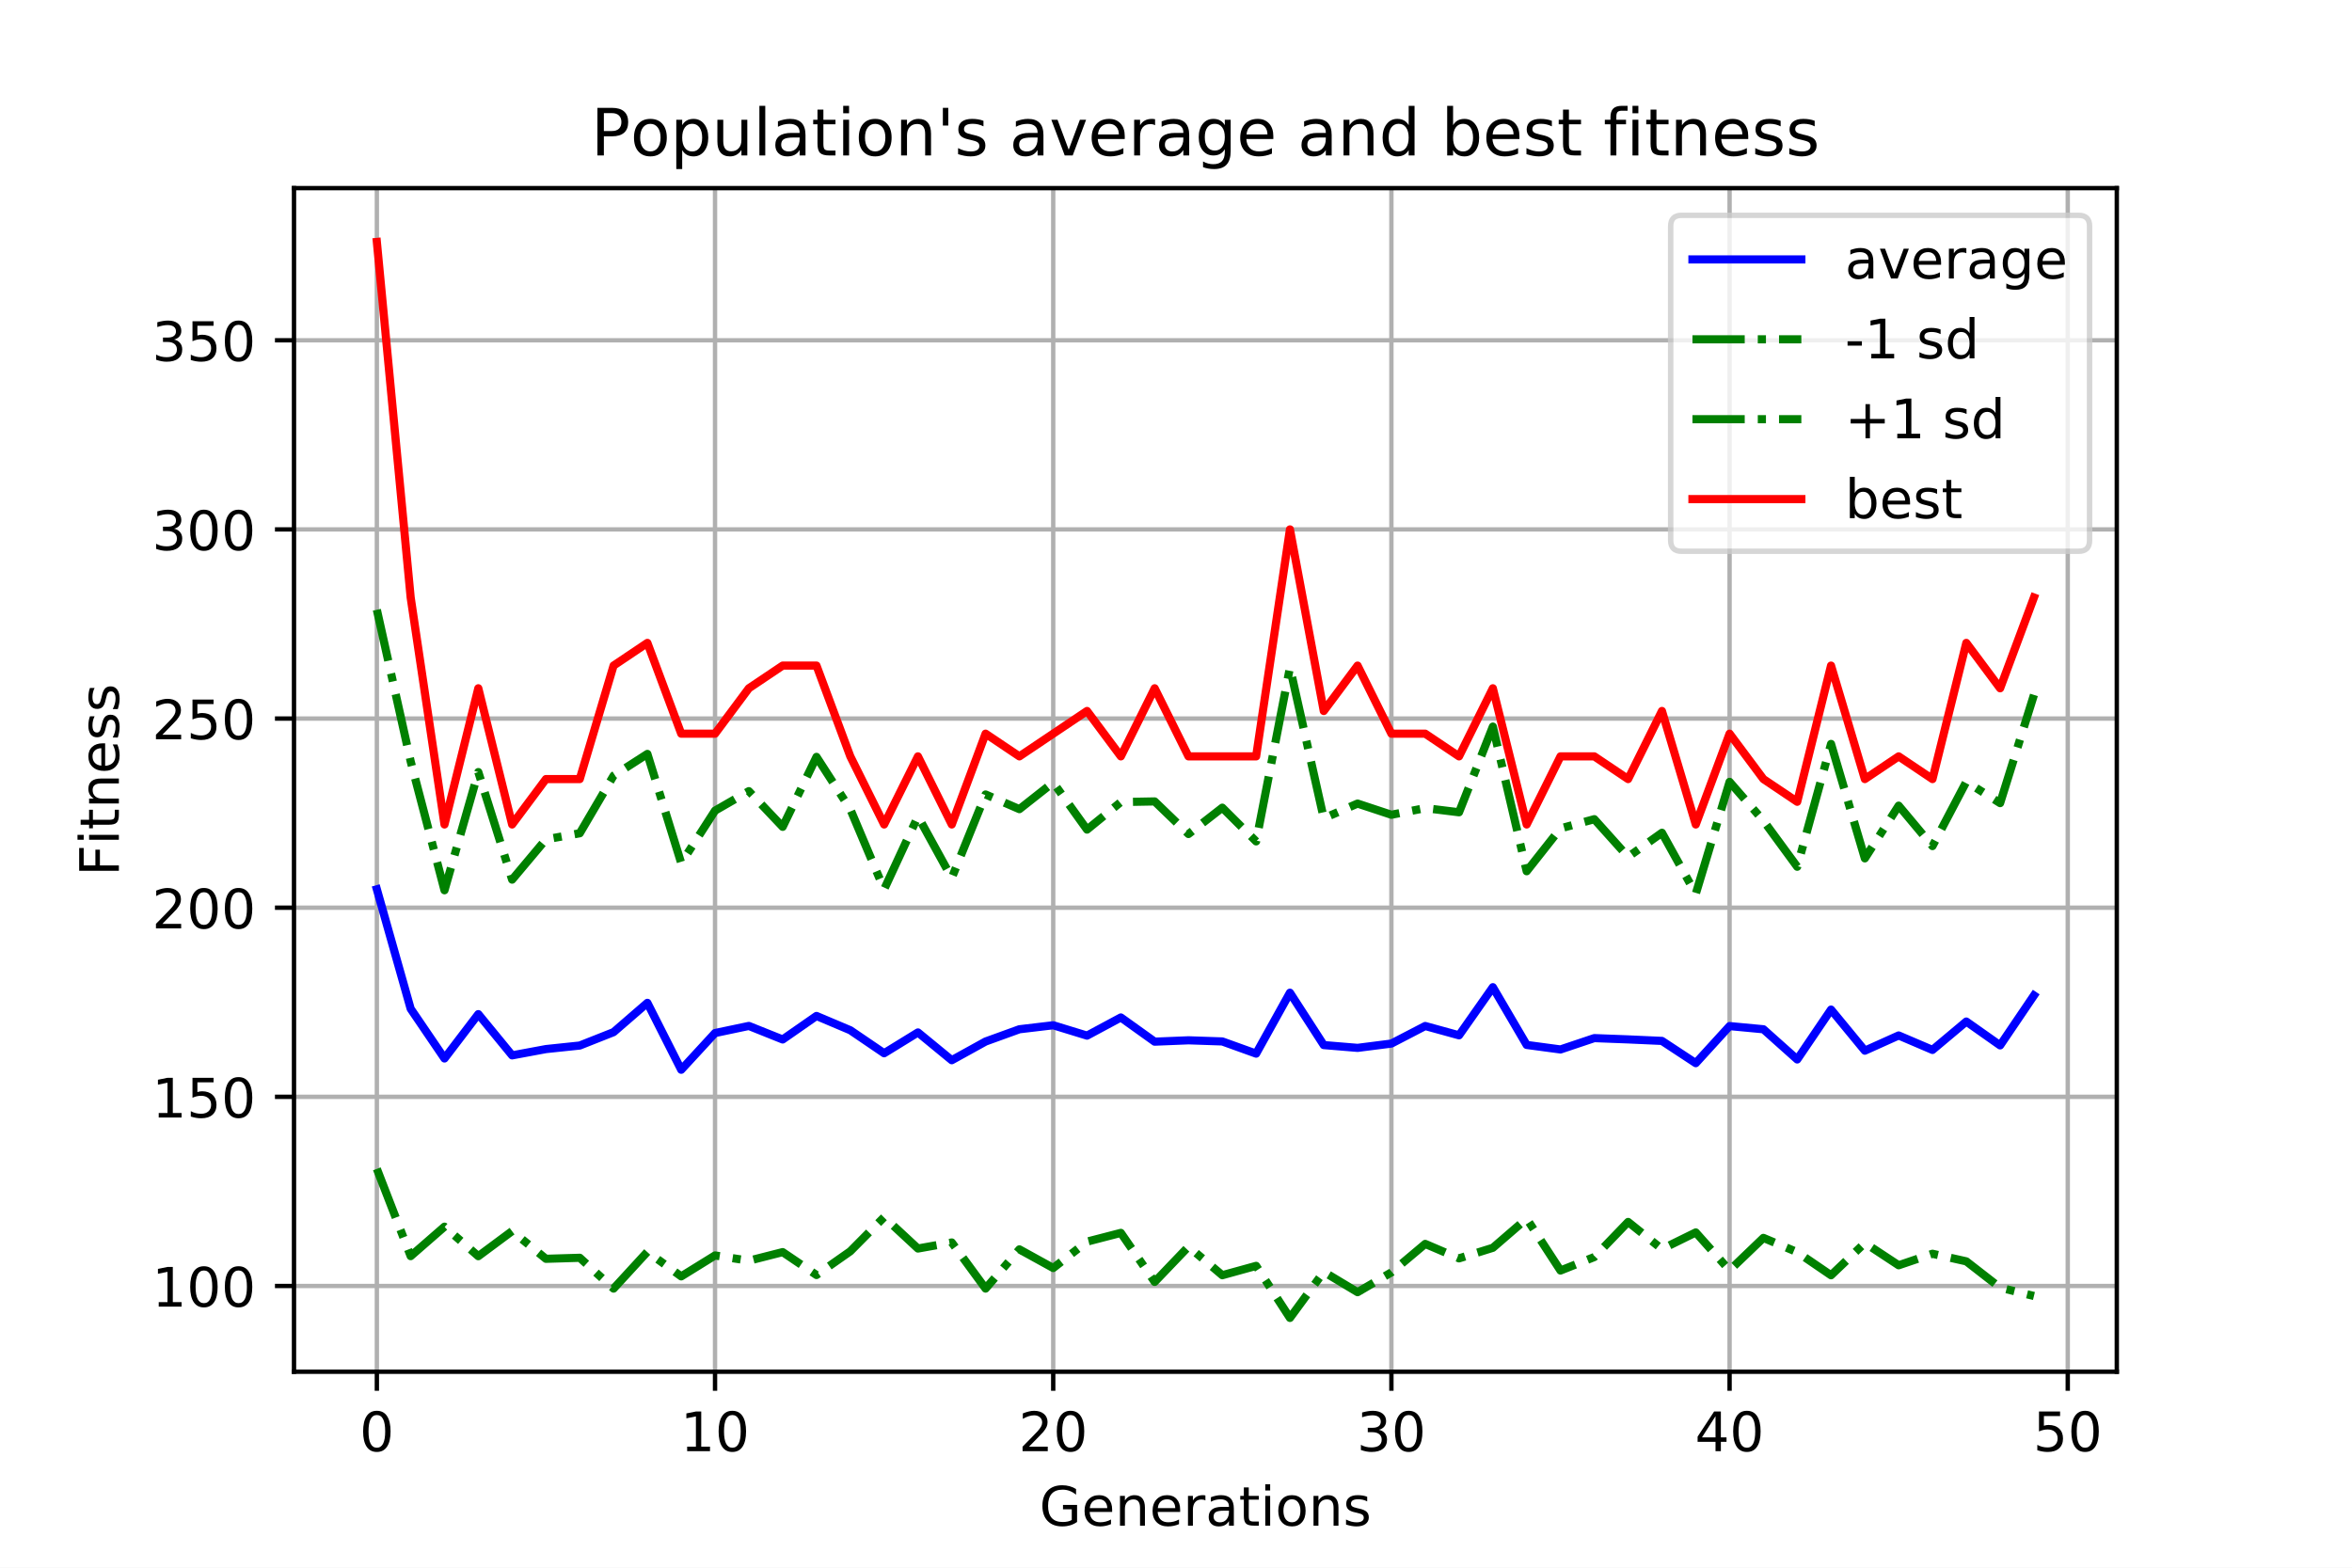
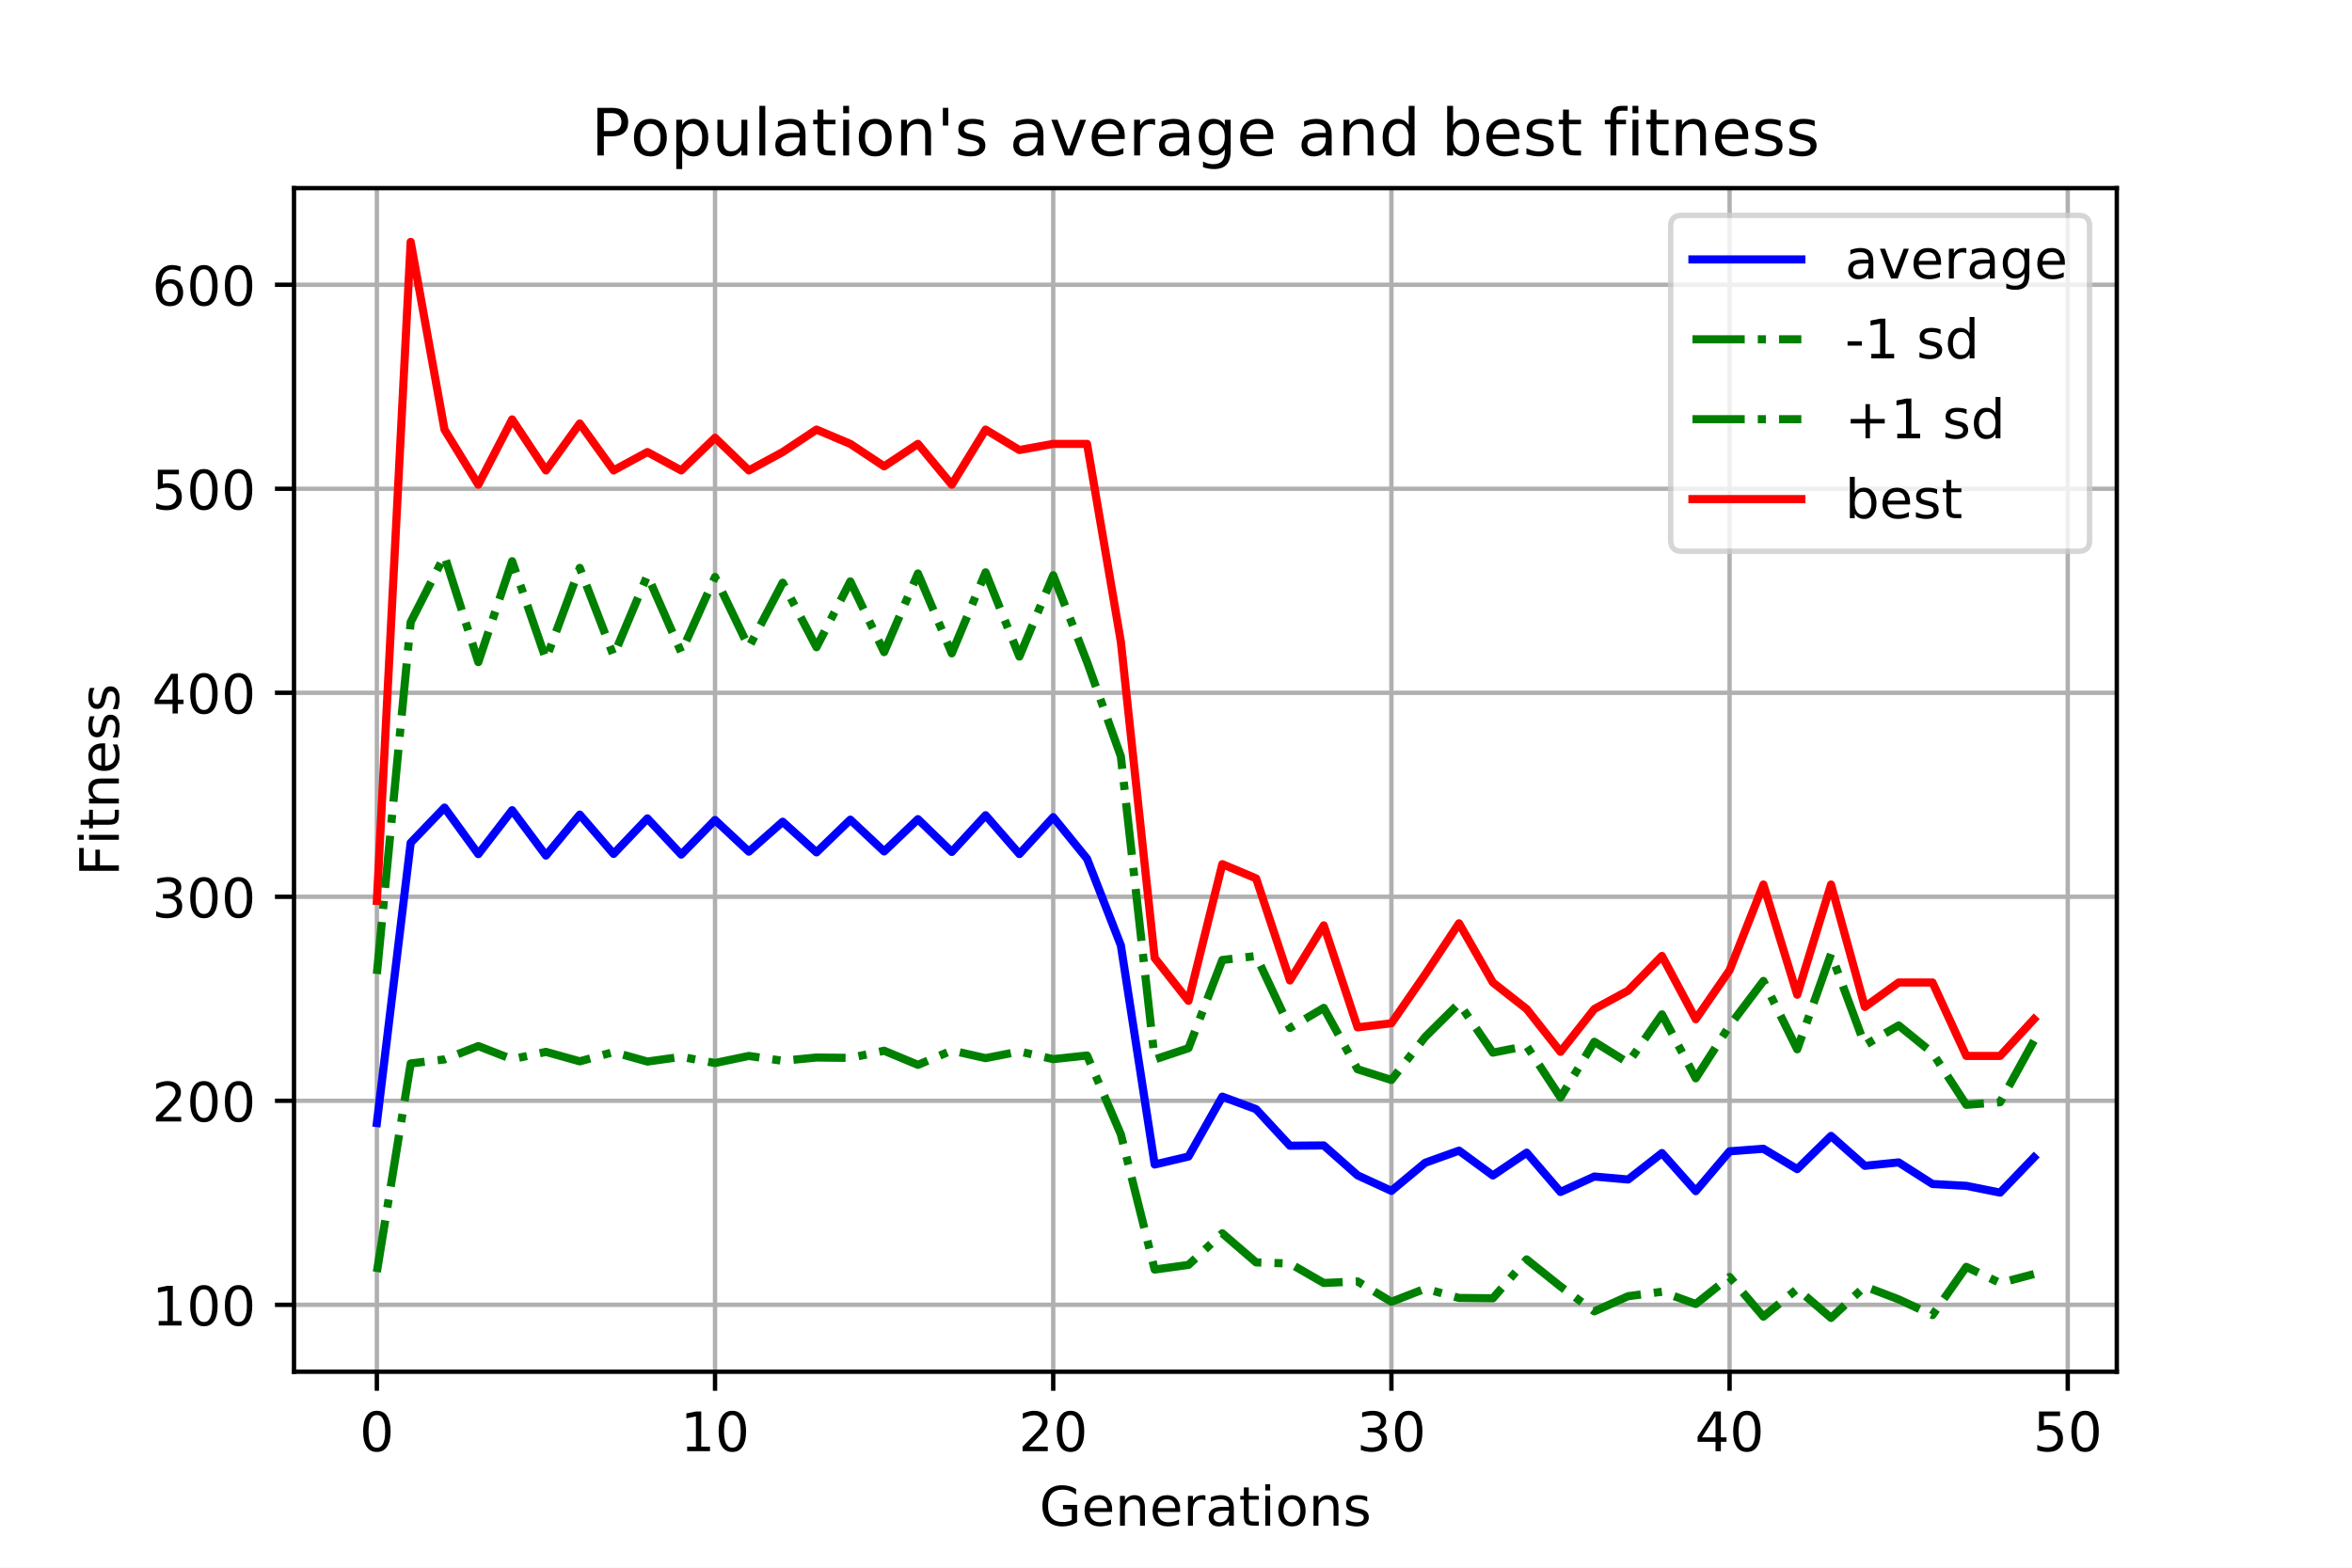
<svg xmlns="http://www.w3.org/2000/svg" xmlns:xlink="http://www.w3.org/1999/xlink" height="288pt" version="1.1" viewBox="0 0 432 288" width="432pt">
  <defs>
    <style type="text/css">
*{stroke-linecap:butt;stroke-linejoin:round;}
  </style>
  </defs>
  <g id="figure_1">
    <g id="patch_1">
      <path d="M 0 288  L 432 288  L 432 0  L 0 0  z " style="fill:#ffffff;" />
    </g>
    <g id="axes_1">
      <g id="patch_2">
        <path d="M 54 252  L 388.8 252  L 388.8 34.56  L 54 34.56  z " style="fill:#ffffff;" />
      </g>
      <g id="matplotlib.axis_1">
        <g id="xtick_1">
          <g id="line2d_1">
-             <path clip-path="url(#pf2fd498bac)" d="M 69.218 252  L 69.218 34.56  " style="fill:none;stroke:#b0b0b0;stroke-linecap:square;stroke-width:0.8;" />
+             <path clip-path="url(#p45f24e5a06)" d="M 69.218 252  L 69.218 34.56  " style="fill:none;stroke:#b0b0b0;stroke-linecap:square;stroke-width:0.8;" />
          </g>
          <g id="line2d_2">
            <defs>
-               <path d="M 0 0  L 0 3.5  " id="m523c7f7717" style="stroke:#000000;stroke-width:0.8;" />
-             </defs>
-             <g>
-               <use style="stroke:#000000;stroke-width:0.8;" x="69.218" xlink:href="#m523c7f7717" y="252" />
+               <path d="M 0 0  L 0 3.5  " id="m445f98a5f8" style="stroke:#000000;stroke-width:0.8;" />
+             </defs>
+             <g>
+               <use style="stroke:#000000;stroke-width:0.8;" x="69.218" xlink:href="#m445f98a5f8" y="252" />
            </g>
          </g>
          <g id="text_1">
            <defs>
              <path d="M 31.781 66.406  Q 24.172 66.406 20.328 58.906  Q 16.5 51.422 16.5 36.375  Q 16.5 21.391 20.328 13.891  Q 24.172 6.391 31.781 6.391  Q 39.453 6.391 43.281 13.891  Q 47.125 21.391 47.125 36.375  Q 47.125 51.422 43.281 58.906  Q 39.453 66.406 31.781 66.406  z M 31.781 74.219  Q 44.047 74.219 50.516 64.516  Q 56.984 54.828 56.984 36.375  Q 56.984 17.969 50.516 8.266  Q 44.047 -1.422 31.781 -1.422  Q 19.531 -1.422 13.062 8.266  Q 6.594 17.969 6.594 36.375  Q 6.594 54.828 13.062 64.516  Q 19.531 74.219 31.781 74.219  z " id="DejaVuSans-30" />
            </defs>
            <g transform="translate(66.03693 266.5984)scale(0.1 -0.1)">
              <use xlink:href="#DejaVuSans-30" />
            </g>
          </g>
        </g>
        <g id="xtick_2">
          <g id="line2d_3">
-             <path clip-path="url(#pf2fd498bac)" d="M 131.333 252  L 131.333 34.56  " style="fill:none;stroke:#b0b0b0;stroke-linecap:square;stroke-width:0.8;" />
+             <path clip-path="url(#p45f24e5a06)" d="M 131.333 252  L 131.333 34.56  " style="fill:none;stroke:#b0b0b0;stroke-linecap:square;stroke-width:0.8;" />
          </g>
          <g id="line2d_4">
            <g>
-               <use style="stroke:#000000;stroke-width:0.8;" x="131.333" xlink:href="#m523c7f7717" y="252" />
+               <use style="stroke:#000000;stroke-width:0.8;" x="131.333" xlink:href="#m445f98a5f8" y="252" />
            </g>
          </g>
          <g id="text_2">
            <defs>
              <path d="M 12.406 8.297  L 28.516 8.297  L 28.516 63.922  L 10.984 60.406  L 10.984 69.391  L 28.422 72.906  L 38.281 72.906  L 38.281 8.297  L 54.391 8.297  L 54.391 0  L 12.406 0  z " id="DejaVuSans-31" />
            </defs>
            <g transform="translate(124.9707 266.5984)scale(0.1 -0.1)">
              <use xlink:href="#DejaVuSans-31" />
              <use x="63.623" xlink:href="#DejaVuSans-30" />
            </g>
          </g>
        </g>
        <g id="xtick_3">
          <g id="line2d_5">
-             <path clip-path="url(#pf2fd498bac)" d="M 193.448 252  L 193.448 34.56  " style="fill:none;stroke:#b0b0b0;stroke-linecap:square;stroke-width:0.8;" />
+             <path clip-path="url(#p45f24e5a06)" d="M 193.448 252  L 193.448 34.56  " style="fill:none;stroke:#b0b0b0;stroke-linecap:square;stroke-width:0.8;" />
          </g>
          <g id="line2d_6">
            <g>
-               <use style="stroke:#000000;stroke-width:0.8;" x="193.448" xlink:href="#m523c7f7717" y="252" />
+               <use style="stroke:#000000;stroke-width:0.8;" x="193.448" xlink:href="#m445f98a5f8" y="252" />
            </g>
          </g>
          <g id="text_3">
            <defs>
              <path d="M 19.188 8.297  L 53.609 8.297  L 53.609 0  L 7.328 0  L 7.328 8.297  Q 12.938 14.109 22.625 23.891  Q 32.328 33.688 34.812 36.531  Q 39.547 41.844 41.422 45.531  Q 43.312 49.219 43.312 52.781  Q 43.312 58.594 39.234 62.25  Q 35.156 65.922 28.609 65.922  Q 23.969 65.922 18.812 64.312  Q 13.672 62.703 7.812 59.422  L 7.812 69.391  Q 13.766 71.781 18.938 73  Q 24.125 74.219 28.422 74.219  Q 39.75 74.219 46.484 68.547  Q 53.219 62.891 53.219 53.422  Q 53.219 48.922 51.531 44.891  Q 49.859 40.875 45.406 35.406  Q 44.188 33.984 37.641 27.219  Q 31.109 20.453 19.188 8.297  z " id="DejaVuSans-32" />
            </defs>
            <g transform="translate(187.0857 266.5984)scale(0.1 -0.1)">
              <use xlink:href="#DejaVuSans-32" />
              <use x="63.623" xlink:href="#DejaVuSans-30" />
            </g>
          </g>
        </g>
        <g id="xtick_4">
          <g id="line2d_7">
-             <path clip-path="url(#pf2fd498bac)" d="M 255.563 252  L 255.563 34.56  " style="fill:none;stroke:#b0b0b0;stroke-linecap:square;stroke-width:0.8;" />
+             <path clip-path="url(#p45f24e5a06)" d="M 255.563 252  L 255.563 34.56  " style="fill:none;stroke:#b0b0b0;stroke-linecap:square;stroke-width:0.8;" />
          </g>
          <g id="line2d_8">
            <g>
-               <use style="stroke:#000000;stroke-width:0.8;" x="255.563" xlink:href="#m523c7f7717" y="252" />
+               <use style="stroke:#000000;stroke-width:0.8;" x="255.563" xlink:href="#m445f98a5f8" y="252" />
            </g>
          </g>
          <g id="text_4">
            <defs>
              <path d="M 40.578 39.312  Q 47.656 37.797 51.625 33  Q 55.609 28.219 55.609 21.188  Q 55.609 10.406 48.188 4.484  Q 40.766 -1.422 27.094 -1.422  Q 22.516 -1.422 17.656 -0.516  Q 12.797 0.391 7.625 2.203  L 7.625 11.719  Q 11.719 9.328 16.594 8.109  Q 21.484 6.891 26.812 6.891  Q 36.078 6.891 40.938 10.547  Q 45.797 14.203 45.797 21.188  Q 45.797 27.641 41.281 31.266  Q 36.766 34.906 28.719 34.906  L 20.219 34.906  L 20.219 43.016  L 29.109 43.016  Q 36.375 43.016 40.234 45.922  Q 44.094 48.828 44.094 54.297  Q 44.094 59.906 40.109 62.906  Q 36.141 65.922 28.719 65.922  Q 24.656 65.922 20.016 65.031  Q 15.375 64.156 9.812 62.312  L 9.812 71.094  Q 15.438 72.656 20.344 73.438  Q 25.25 74.219 29.594 74.219  Q 40.828 74.219 47.359 69.109  Q 53.906 64.016 53.906 55.328  Q 53.906 49.266 50.438 45.094  Q 46.969 40.922 40.578 39.312  z " id="DejaVuSans-33" />
            </defs>
            <g transform="translate(249.2008 266.5984)scale(0.1 -0.1)">
              <use xlink:href="#DejaVuSans-33" />
              <use x="63.623" xlink:href="#DejaVuSans-30" />
            </g>
          </g>
        </g>
        <g id="xtick_5">
          <g id="line2d_9">
-             <path clip-path="url(#pf2fd498bac)" d="M 317.678 252  L 317.678 34.56  " style="fill:none;stroke:#b0b0b0;stroke-linecap:square;stroke-width:0.8;" />
+             <path clip-path="url(#p45f24e5a06)" d="M 317.678 252  L 317.678 34.56  " style="fill:none;stroke:#b0b0b0;stroke-linecap:square;stroke-width:0.8;" />
          </g>
          <g id="line2d_10">
            <g>
-               <use style="stroke:#000000;stroke-width:0.8;" x="317.678" xlink:href="#m523c7f7717" y="252" />
+               <use style="stroke:#000000;stroke-width:0.8;" x="317.678" xlink:href="#m445f98a5f8" y="252" />
            </g>
          </g>
          <g id="text_5">
            <defs>
              <path d="M 37.797 64.312  L 12.891 25.391  L 37.797 25.391  z M 35.203 72.906  L 47.609 72.906  L 47.609 25.391  L 58.016 25.391  L 58.016 17.188  L 47.609 17.188  L 47.609 0  L 37.797 0  L 37.797 17.188  L 4.891 17.188  L 4.891 26.703  z " id="DejaVuSans-34" />
            </defs>
            <g transform="translate(311.3158 266.5984)scale(0.1 -0.1)">
              <use xlink:href="#DejaVuSans-34" />
              <use x="63.623" xlink:href="#DejaVuSans-30" />
            </g>
          </g>
        </g>
        <g id="xtick_6">
          <g id="line2d_11">
-             <path clip-path="url(#pf2fd498bac)" d="M 379.793 252  L 379.793 34.56  " style="fill:none;stroke:#b0b0b0;stroke-linecap:square;stroke-width:0.8;" />
+             <path clip-path="url(#p45f24e5a06)" d="M 379.793 252  L 379.793 34.56  " style="fill:none;stroke:#b0b0b0;stroke-linecap:square;stroke-width:0.8;" />
          </g>
          <g id="line2d_12">
            <g>
-               <use style="stroke:#000000;stroke-width:0.8;" x="379.793" xlink:href="#m523c7f7717" y="252" />
+               <use style="stroke:#000000;stroke-width:0.8;" x="379.793" xlink:href="#m445f98a5f8" y="252" />
            </g>
          </g>
          <g id="text_6">
            <defs>
              <path d="M 10.797 72.906  L 49.516 72.906  L 49.516 64.594  L 19.828 64.594  L 19.828 46.734  Q 21.969 47.469 24.109 47.828  Q 26.266 48.188 28.422 48.188  Q 40.625 48.188 47.75 41.5  Q 54.891 34.812 54.891 23.391  Q 54.891 11.625 47.562 5.094  Q 40.234 -1.422 26.906 -1.422  Q 22.312 -1.422 17.547 -0.641  Q 12.797 0.141 7.719 1.703  L 7.719 11.625  Q 12.109 9.234 16.797 8.062  Q 21.484 6.891 26.703 6.891  Q 35.156 6.891 40.078 11.328  Q 45.016 15.766 45.016 23.391  Q 45.016 31 40.078 35.438  Q 35.156 39.891 26.703 39.891  Q 22.75 39.891 18.812 39.016  Q 14.891 38.141 10.797 36.281  z " id="DejaVuSans-35" />
            </defs>
            <g transform="translate(373.4308 266.5984)scale(0.1 -0.1)">
              <use xlink:href="#DejaVuSans-35" />
              <use x="63.623" xlink:href="#DejaVuSans-30" />
            </g>
          </g>
        </g>
        <g id="text_7">
          <defs>
            <path d="M 59.516 10.406  L 59.516 29.984  L 43.406 29.984  L 43.406 38.094  L 69.281 38.094  L 69.281 6.781  Q 63.578 2.734 56.688 0.656  Q 49.812 -1.422 42 -1.422  Q 24.906 -1.422 15.25 8.562  Q 5.609 18.562 5.609 36.375  Q 5.609 54.25 15.25 64.234  Q 24.906 74.219 42 74.219  Q 49.125 74.219 55.547 72.453  Q 61.969 70.703 67.391 67.281  L 67.391 56.781  Q 61.922 61.422 55.766 63.766  Q 49.609 66.109 42.828 66.109  Q 29.438 66.109 22.719 58.641  Q 16.016 51.172 16.016 36.375  Q 16.016 21.625 22.719 14.156  Q 29.438 6.688 42.828 6.688  Q 48.047 6.688 52.141 7.594  Q 56.25 8.5 59.516 10.406  z " id="DejaVuSans-47" />
            <path d="M 56.203 29.594  L 56.203 25.203  L 14.891 25.203  Q 15.484 15.922 20.484 11.062  Q 25.484 6.203 34.422 6.203  Q 39.594 6.203 44.453 7.469  Q 49.312 8.734 54.109 11.281  L 54.109 2.781  Q 49.266 0.734 44.188 -0.344  Q 39.109 -1.422 33.891 -1.422  Q 20.797 -1.422 13.156 6.188  Q 5.516 13.812 5.516 26.812  Q 5.516 40.234 12.766 48.109  Q 20.016 56 32.328 56  Q 43.359 56 49.781 48.891  Q 56.203 41.797 56.203 29.594  z M 47.219 32.234  Q 47.125 39.594 43.094 43.984  Q 39.062 48.391 32.422 48.391  Q 24.906 48.391 20.391 44.141  Q 15.875 39.891 15.188 32.172  z " id="DejaVuSans-65" />
            <path d="M 54.891 33.016  L 54.891 0  L 45.906 0  L 45.906 32.719  Q 45.906 40.484 42.875 44.328  Q 39.844 48.188 33.797 48.188  Q 26.516 48.188 22.312 43.547  Q 18.109 38.922 18.109 30.906  L 18.109 0  L 9.078 0  L 9.078 54.688  L 18.109 54.688  L 18.109 46.188  Q 21.344 51.125 25.703 53.562  Q 30.078 56 35.797 56  Q 45.219 56 50.047 50.172  Q 54.891 44.344 54.891 33.016  z " id="DejaVuSans-6e" />
            <path d="M 41.109 46.297  Q 39.594 47.172 37.812 47.578  Q 36.031 48 33.891 48  Q 26.266 48 22.188 43.047  Q 18.109 38.094 18.109 28.812  L 18.109 0  L 9.078 0  L 9.078 54.688  L 18.109 54.688  L 18.109 46.188  Q 20.953 51.172 25.484 53.578  Q 30.031 56 36.531 56  Q 37.453 56 38.578 55.875  Q 39.703 55.766 41.062 55.516  z " id="DejaVuSans-72" />
            <path d="M 34.281 27.484  Q 23.391 27.484 19.188 25  Q 14.984 22.516 14.984 16.5  Q 14.984 11.719 18.141 8.906  Q 21.297 6.109 26.703 6.109  Q 34.188 6.109 38.703 11.406  Q 43.219 16.703 43.219 25.484  L 43.219 27.484  z M 52.203 31.203  L 52.203 0  L 43.219 0  L 43.219 8.297  Q 40.141 3.328 35.547 0.953  Q 30.953 -1.422 24.312 -1.422  Q 15.922 -1.422 10.953 3.297  Q 6 8.016 6 15.922  Q 6 25.141 12.172 29.828  Q 18.359 34.516 30.609 34.516  L 43.219 34.516  L 43.219 35.406  Q 43.219 41.609 39.141 45  Q 35.062 48.391 27.688 48.391  Q 23 48.391 18.547 47.266  Q 14.109 46.141 10.016 43.891  L 10.016 52.203  Q 14.938 54.109 19.578 55.047  Q 24.219 56 28.609 56  Q 40.484 56 46.344 49.844  Q 52.203 43.703 52.203 31.203  z " id="DejaVuSans-61" />
            <path d="M 18.312 70.219  L 18.312 54.688  L 36.812 54.688  L 36.812 47.703  L 18.312 47.703  L 18.312 18.016  Q 18.312 11.328 20.141 9.422  Q 21.969 7.516 27.594 7.516  L 36.812 7.516  L 36.812 0  L 27.594 0  Q 17.188 0 13.234 3.875  Q 9.281 7.766 9.281 18.016  L 9.281 47.703  L 2.688 47.703  L 2.688 54.688  L 9.281 54.688  L 9.281 70.219  z " id="DejaVuSans-74" />
            <path d="M 9.422 54.688  L 18.406 54.688  L 18.406 0  L 9.422 0  z M 9.422 75.984  L 18.406 75.984  L 18.406 64.594  L 9.422 64.594  z " id="DejaVuSans-69" />
            <path d="M 30.609 48.391  Q 23.391 48.391 19.188 42.75  Q 14.984 37.109 14.984 27.297  Q 14.984 17.484 19.156 11.844  Q 23.344 6.203 30.609 6.203  Q 37.797 6.203 41.984 11.859  Q 46.188 17.531 46.188 27.297  Q 46.188 37.016 41.984 42.703  Q 37.797 48.391 30.609 48.391  z M 30.609 56  Q 42.328 56 49.016 48.375  Q 55.719 40.766 55.719 27.297  Q 55.719 13.875 49.016 6.219  Q 42.328 -1.422 30.609 -1.422  Q 18.844 -1.422 12.172 6.219  Q 5.516 13.875 5.516 27.297  Q 5.516 40.766 12.172 48.375  Q 18.844 56 30.609 56  z " id="DejaVuSans-6f" />
            <path d="M 44.281 53.078  L 44.281 44.578  Q 40.484 46.531 36.375 47.5  Q 32.281 48.484 27.875 48.484  Q 21.188 48.484 17.844 46.438  Q 14.5 44.391 14.5 40.281  Q 14.5 37.156 16.891 35.375  Q 19.281 33.594 26.516 31.984  L 29.594 31.297  Q 39.156 29.25 43.188 25.516  Q 47.219 21.781 47.219 15.094  Q 47.219 7.469 41.188 3.016  Q 35.156 -1.422 24.609 -1.422  Q 20.219 -1.422 15.453 -0.562  Q 10.688 0.297 5.422 2  L 5.422 11.281  Q 10.406 8.688 15.234 7.391  Q 20.062 6.109 24.812 6.109  Q 31.156 6.109 34.562 8.281  Q 37.984 10.453 37.984 14.406  Q 37.984 18.062 35.516 20.016  Q 33.062 21.969 24.703 23.781  L 21.578 24.516  Q 13.234 26.266 9.516 29.906  Q 5.812 33.547 5.812 39.891  Q 5.812 47.609 11.281 51.797  Q 16.75 56 26.812 56  Q 31.781 56 36.172 55.266  Q 40.578 54.547 44.281 53.078  z " id="DejaVuSans-73" />
          </defs>
          <g transform="translate(190.9023 280.2766)scale(0.1 -0.1)">
            <use xlink:href="#DejaVuSans-47" />
            <use x="77.49" xlink:href="#DejaVuSans-65" />
            <use x="139.014" xlink:href="#DejaVuSans-6e" />
            <use x="202.393" xlink:href="#DejaVuSans-65" />
            <use x="263.916" xlink:href="#DejaVuSans-72" />
            <use x="305.029" xlink:href="#DejaVuSans-61" />
            <use x="366.309" xlink:href="#DejaVuSans-74" />
            <use x="405.518" xlink:href="#DejaVuSans-69" />
            <use x="433.301" xlink:href="#DejaVuSans-6f" />
            <use x="494.482" xlink:href="#DejaVuSans-6e" />
            <use x="557.861" xlink:href="#DejaVuSans-73" />
          </g>
        </g>
      </g>
      <g id="matplotlib.axis_2">
        <g id="ytick_1">
          <g id="line2d_13">
-             <path clip-path="url(#pf2fd498bac)" d="M 54 236.244  L 388.8 236.244  " style="fill:none;stroke:#b0b0b0;stroke-linecap:square;stroke-width:0.8;" />
+             <path clip-path="url(#p45f24e5a06)" d="M 54 239.707  L 388.8 239.707  " style="fill:none;stroke:#b0b0b0;stroke-linecap:square;stroke-width:0.8;" />
          </g>
          <g id="line2d_14">
            <defs>
-               <path d="M 0 0  L -3.5 0  " id="m1abe7a9a0f" style="stroke:#000000;stroke-width:0.8;" />
-             </defs>
-             <g>
-               <use style="stroke:#000000;stroke-width:0.8;" x="54" xlink:href="#m1abe7a9a0f" y="236.244" />
+               <path d="M 0 0  L -3.5 0  " id="m829303fdaa" style="stroke:#000000;stroke-width:0.8;" />
+             </defs>
+             <g>
+               <use style="stroke:#000000;stroke-width:0.8;" x="54" xlink:href="#m829303fdaa" y="239.707" />
            </g>
          </g>
          <g id="text_8">
-             <g transform="translate(27.9125 240.0431)scale(0.1 -0.1)">
+             <g transform="translate(27.9125 243.5061)scale(0.1 -0.1)">
              <use xlink:href="#DejaVuSans-31" />
              <use x="63.623" xlink:href="#DejaVuSans-30" />
              <use x="127.246" xlink:href="#DejaVuSans-30" />
            </g>
          </g>
        </g>
        <g id="ytick_2">
          <g id="line2d_15">
-             <path clip-path="url(#pf2fd498bac)" d="M 54 201.497  L 388.8 201.497  " style="fill:none;stroke:#b0b0b0;stroke-linecap:square;stroke-width:0.8;" />
+             <path clip-path="url(#p45f24e5a06)" d="M 54 202.228  L 388.8 202.228  " style="fill:none;stroke:#b0b0b0;stroke-linecap:square;stroke-width:0.8;" />
          </g>
          <g id="line2d_16">
            <g>
-               <use style="stroke:#000000;stroke-width:0.8;" x="54" xlink:href="#m1abe7a9a0f" y="201.497" />
+               <use style="stroke:#000000;stroke-width:0.8;" x="54" xlink:href="#m829303fdaa" y="202.228" />
            </g>
          </g>
          <g id="text_9">
-             <g transform="translate(27.9125 205.2967)scale(0.1 -0.1)">
-               <use xlink:href="#DejaVuSans-31" />
-               <use x="63.623" xlink:href="#DejaVuSans-35" />
+             <g transform="translate(27.9125 206.0275)scale(0.1 -0.1)">
+               <use xlink:href="#DejaVuSans-32" />
+               <use x="63.623" xlink:href="#DejaVuSans-30" />
              <use x="127.246" xlink:href="#DejaVuSans-30" />
            </g>
          </g>
        </g>
        <g id="ytick_3">
          <g id="line2d_17">
-             <path clip-path="url(#pf2fd498bac)" d="M 54 166.751  L 388.8 166.751  " style="fill:none;stroke:#b0b0b0;stroke-linecap:square;stroke-width:0.8;" />
+             <path clip-path="url(#p45f24e5a06)" d="M 54 164.75  L 388.8 164.75  " style="fill:none;stroke:#b0b0b0;stroke-linecap:square;stroke-width:0.8;" />
          </g>
          <g id="line2d_18">
            <g>
-               <use style="stroke:#000000;stroke-width:0.8;" x="54" xlink:href="#m1abe7a9a0f" y="166.751" />
+               <use style="stroke:#000000;stroke-width:0.8;" x="54" xlink:href="#m829303fdaa" y="164.75" />
            </g>
          </g>
          <g id="text_10">
-             <g transform="translate(27.9125 170.5502)scale(0.1 -0.1)">
-               <use xlink:href="#DejaVuSans-32" />
+             <g transform="translate(27.9125 168.549)scale(0.1 -0.1)">
+               <use xlink:href="#DejaVuSans-33" />
              <use x="63.623" xlink:href="#DejaVuSans-30" />
              <use x="127.246" xlink:href="#DejaVuSans-30" />
            </g>
          </g>
        </g>
        <g id="ytick_4">
          <g id="line2d_19">
-             <path clip-path="url(#pf2fd498bac)" d="M 54 132.005  L 388.8 132.005  " style="fill:none;stroke:#b0b0b0;stroke-linecap:square;stroke-width:0.8;" />
+             <path clip-path="url(#p45f24e5a06)" d="M 54 127.271  L 388.8 127.271  " style="fill:none;stroke:#b0b0b0;stroke-linecap:square;stroke-width:0.8;" />
          </g>
          <g id="line2d_20">
            <g>
-               <use style="stroke:#000000;stroke-width:0.8;" x="54" xlink:href="#m1abe7a9a0f" y="132.005" />
+               <use style="stroke:#000000;stroke-width:0.8;" x="54" xlink:href="#m829303fdaa" y="127.271" />
            </g>
          </g>
          <g id="text_11">
-             <g transform="translate(27.9125 135.8038)scale(0.1 -0.1)">
-               <use xlink:href="#DejaVuSans-32" />
-               <use x="63.623" xlink:href="#DejaVuSans-35" />
+             <g transform="translate(27.9125 131.0704)scale(0.1 -0.1)">
+               <use xlink:href="#DejaVuSans-34" />
+               <use x="63.623" xlink:href="#DejaVuSans-30" />
              <use x="127.246" xlink:href="#DejaVuSans-30" />
            </g>
          </g>
        </g>
        <g id="ytick_5">
          <g id="line2d_21">
-             <path clip-path="url(#pf2fd498bac)" d="M 54 97.258  L 388.8 97.258  " style="fill:none;stroke:#b0b0b0;stroke-linecap:square;stroke-width:0.8;" />
+             <path clip-path="url(#p45f24e5a06)" d="M 54 89.793  L 388.8 89.793  " style="fill:none;stroke:#b0b0b0;stroke-linecap:square;stroke-width:0.8;" />
          </g>
          <g id="line2d_22">
            <g>
-               <use style="stroke:#000000;stroke-width:0.8;" x="54" xlink:href="#m1abe7a9a0f" y="97.258" />
+               <use style="stroke:#000000;stroke-width:0.8;" x="54" xlink:href="#m829303fdaa" y="89.793" />
            </g>
          </g>
          <g id="text_12">
-             <g transform="translate(27.9125 101.0574)scale(0.1 -0.1)">
-               <use xlink:href="#DejaVuSans-33" />
+             <g transform="translate(27.9125 93.59189)scale(0.1 -0.1)">
+               <use xlink:href="#DejaVuSans-35" />
              <use x="63.623" xlink:href="#DejaVuSans-30" />
              <use x="127.246" xlink:href="#DejaVuSans-30" />
            </g>
          </g>
        </g>
        <g id="ytick_6">
          <g id="line2d_23">
-             <path clip-path="url(#pf2fd498bac)" d="M 54 62.512  L 388.8 62.512  " style="fill:none;stroke:#b0b0b0;stroke-linecap:square;stroke-width:0.8;" />
+             <path clip-path="url(#p45f24e5a06)" d="M 54 52.314  L 388.8 52.314  " style="fill:none;stroke:#b0b0b0;stroke-linecap:square;stroke-width:0.8;" />
          </g>
          <g id="line2d_24">
            <g>
-               <use style="stroke:#000000;stroke-width:0.8;" x="54" xlink:href="#m1abe7a9a0f" y="62.512" />
+               <use style="stroke:#000000;stroke-width:0.8;" x="54" xlink:href="#m829303fdaa" y="52.314" />
            </g>
          </g>
          <g id="text_13">
-             <g transform="translate(27.9125 66.31099)scale(0.1 -0.1)">
-               <use xlink:href="#DejaVuSans-33" />
-               <use x="63.623" xlink:href="#DejaVuSans-35" />
+             <defs>
+               <path d="M 33.016 40.375  Q 26.375 40.375 22.484 35.828  Q 18.609 31.297 18.609 23.391  Q 18.609 15.531 22.484 10.953  Q 26.375 6.391 33.016 6.391  Q 39.656 6.391 43.531 10.953  Q 47.406 15.531 47.406 23.391  Q 47.406 31.297 43.531 35.828  Q 39.656 40.375 33.016 40.375  z M 52.594 71.297  L 52.594 62.312  Q 48.875 64.062 45.094 64.984  Q 41.312 65.922 37.594 65.922  Q 27.828 65.922 22.672 59.328  Q 17.531 52.734 16.797 39.406  Q 19.672 43.656 24.016 45.922  Q 28.375 48.188 33.594 48.188  Q 44.578 48.188 50.953 41.516  Q 57.328 34.859 57.328 23.391  Q 57.328 12.156 50.688 5.359  Q 44.047 -1.422 33.016 -1.422  Q 20.359 -1.422 13.672 8.266  Q 6.984 17.969 6.984 36.375  Q 6.984 53.656 15.188 63.938  Q 23.391 74.219 37.203 74.219  Q 40.922 74.219 44.703 73.484  Q 48.484 72.75 52.594 71.297  z " id="DejaVuSans-36" />
+             </defs>
+             <g transform="translate(27.9125 56.11335)scale(0.1 -0.1)">
+               <use xlink:href="#DejaVuSans-36" />
+               <use x="63.623" xlink:href="#DejaVuSans-30" />
              <use x="127.246" xlink:href="#DejaVuSans-30" />
            </g>
          </g>
        </g>
        <g id="text_14">
          <defs>
            <path d="M 9.812 72.906  L 51.703 72.906  L 51.703 64.594  L 19.672 64.594  L 19.672 43.109  L 48.578 43.109  L 48.578 34.812  L 19.672 34.812  L 19.672 0  L 9.812 0  z " id="DejaVuSans-46" />
          </defs>
          <g transform="translate(21.83281 160.9542)rotate(-90)scale(0.1 -0.1)">
            <use xlink:href="#DejaVuSans-46" />
            <use x="57.41" xlink:href="#DejaVuSans-69" />
            <use x="85.193" xlink:href="#DejaVuSans-74" />
            <use x="124.402" xlink:href="#DejaVuSans-6e" />
            <use x="187.781" xlink:href="#DejaVuSans-65" />
            <use x="249.305" xlink:href="#DejaVuSans-73" />
            <use x="301.404" xlink:href="#DejaVuSans-73" />
          </g>
        </g>
      </g>
      <g id="line2d_25">
-         <path clip-path="url(#pf2fd498bac)" d="M 69.218 163.374  L 75.43 185.32  L 81.641 194.451  L 87.853 186.306  L 94.064 193.881  L 100.276 192.727  L 106.487 192.074  L 112.699 189.614  L 118.91 184.235  L 125.122 196.522  L 131.333 189.781  L 137.545 188.474  L 143.756 190.962  L 149.968 186.64  L 156.179 189.267  L 162.391 193.492  L 168.602 189.67  L 174.814 194.771  L 181.025 191.338  L 187.237 189.086  L 193.448 188.349  L 199.66 190.254  L 205.871 186.918  L 212.083 191.365  L 218.294 191.115  L 224.506 191.324  L 230.717 193.561  L 236.929 182.373  L 243.14 191.991  L 249.352 192.505  L 255.563 191.713  L 261.775 188.488  L 267.986 190.198  L 274.198 181.358  L 280.409 191.963  L 286.621 192.797  L 292.832 190.712  L 299.044 190.948  L 305.255 191.226  L 311.467 195.313  L 317.678 188.502  L 323.89 189.086  L 330.101 194.632  L 336.313 185.472  L 342.524 193.019  L 348.736 190.226  L 354.947 192.88  L 361.159 187.668  L 367.37 192.046  L 373.582 182.873  " style="fill:none;stroke:#0000ff;stroke-linecap:square;stroke-width:1.5;" />
+         <path clip-path="url(#p45f24e5a06)" d="M 69.218 206.306  L 75.43 154.829  L 81.641 148.364  L 87.853 156.906  L 94.064 148.844  L 100.276 157.175  L 106.487 149.653  L 112.699 156.872  L 118.91 150.354  L 125.122 156.995  L 131.333 150.643  L 137.545 156.452  L 143.756 150.965  L 149.968 156.587  L 156.179 150.583  L 162.391 156.415  L 168.602 150.489  L 174.814 156.508  L 181.025 149.77  L 187.237 156.894  L 193.448 150.126  L 199.66 157.753  L 205.871 173.673  L 212.083 213.93  L 218.294 212.467  L 224.506 201.466  L 230.717 203.774  L 236.929 210.481  L 243.14 210.43  L 249.352 215.924  L 255.563 218.776  L 261.775 213.612  L 267.986 211.385  L 274.198 215.945  L 280.409 211.76  L 286.621 218.979  L 292.832 216.142  L 299.044 216.688  L 305.255 211.83  L 311.467 218.824  L 317.678 211.508  L 323.89 211.043  L 330.101 214.776  L 336.313 208.682  L 342.524 214.169  L 348.736 213.547  L 354.947 217.512  L 361.159 217.849  L 367.37 219.094  L 373.582 212.632  " style="fill:none;stroke:#0000ff;stroke-linecap:square;stroke-width:1.5;" />
      </g>
      <g id="line2d_26">
-         <path clip-path="url(#pf2fd498bac)" d="M 69.218 214.729  L 75.43 230.764  L 81.641 225.353  L 87.853 230.775  L 94.064 226.165  L 100.276 231.256  L 106.487 231.068  L 112.699 236.729  L 118.91 229.966  L 125.122 234.483  L 131.333 230.638  L 137.545 231.605  L 143.756 230.026  L 149.968 234.232  L 156.179 229.871  L 162.391 223.6  L 168.602 229.368  L 174.814 228.256  L 181.025 236.723  L 187.237 229.523  L 193.448 232.948  L 199.66 228.101  L 205.871 226.493  L 212.083 235.5  L 218.294 229.013  L 224.506 234.268  L 230.717 232.553  L 236.929 242.116  L 243.14 233.652  L 249.352 237.386  L 255.563 233.746  L 261.775 228.518  L 267.986 231.173  L 274.198 229.234  L 280.409 223.871  L 286.621 233.408  L 292.832 230.933  L 299.044 224.484  L 305.255 229.467  L 311.467 226.41  L 317.678 233.37  L 323.89 227.412  L 330.101 230.034  L 336.313 234.278  L 342.524 228.347  L 348.736 232.444  L 354.947 230.328  L 361.159 231.723  L 367.37 236.552  L 373.582 238.085  " style="fill:none;stroke:#008000;stroke-dasharray:9.6,2.4,1.5,2.4;stroke-dashoffset:0;stroke-width:1.5;" />
+         <path clip-path="url(#p45f24e5a06)" d="M 69.218 233.681  L 75.43 195.369  L 81.641 194.625  L 87.853 192.177  L 94.064 194.591  L 100.276 193.241  L 106.487 194.977  L 112.699 193.272  L 118.91 195.018  L 125.122 194.151  L 131.333 195.285  L 137.545 193.987  L 143.756 194.88  L 149.968 194.275  L 156.179 194.35  L 162.391 193.032  L 168.602 195.624  L 174.814 192.989  L 181.025 194.39  L 187.237 193.171  L 193.448 194.572  L 199.66 193.908  L 205.871 208.397  L 212.083 233.231  L 218.294 232.375  L 224.506 226.572  L 230.717 231.917  L 236.929 232.118  L 243.14 235.7  L 249.352 235.415  L 255.563 239.154  L 261.775 236.74  L 267.986 238.448  L 274.198 238.512  L 280.409 231.367  L 286.621 236.34  L 292.832 240.903  L 299.044 238.126  L 305.255 237.309  L 311.467 239.552  L 317.678 234.594  L 323.89 241.877  L 330.101 236.789  L 336.313 242.116  L 342.524 236.334  L 348.736 238.708  L 354.947 241.596  L 361.159 232.735  L 367.37 235.703  L 373.582 234.063  " style="fill:none;stroke:#008000;stroke-dasharray:9.6,2.4,1.5,2.4;stroke-dashoffset:0;stroke-width:1.5;" />
      </g>
      <g id="line2d_27">
-         <path clip-path="url(#pf2fd498bac)" d="M 69.218 112.018  L 75.43 139.875  L 81.641 163.549  L 87.853 141.837  L 94.064 161.597  L 100.276 154.199  L 106.487 153.08  L 112.699 142.5  L 118.91 138.505  L 125.122 158.56  L 131.333 148.924  L 137.545 145.344  L 143.756 151.899  L 149.968 139.048  L 156.179 148.663  L 162.391 163.384  L 168.602 149.972  L 174.814 161.285  L 181.025 145.952  L 187.237 148.649  L 193.448 143.751  L 199.66 152.406  L 205.871 147.343  L 212.083 147.231  L 218.294 153.217  L 224.506 148.379  L 230.717 154.57  L 236.929 122.63  L 243.14 150.33  L 249.352 147.624  L 255.563 149.679  L 261.775 148.459  L 267.986 149.223  L 274.198 133.483  L 280.409 160.055  L 286.621 152.186  L 292.832 150.491  L 299.044 157.413  L 305.255 152.986  L 311.467 164.215  L 317.678 143.635  L 323.89 150.76  L 330.101 159.229  L 336.313 136.666  L 342.524 157.691  L 348.736 148.007  L 354.947 155.433  L 361.159 143.614  L 367.37 147.541  L 373.582 127.662  " style="fill:none;stroke:#008000;stroke-dasharray:9.6,2.4,1.5,2.4;stroke-dashoffset:0;stroke-width:1.5;" />
+         <path clip-path="url(#p45f24e5a06)" d="M 69.218 178.931  L 75.43 114.289  L 81.641 102.104  L 87.853 121.634  L 94.064 103.096  L 100.276 121.109  L 106.487 104.33  L 112.699 120.472  L 118.91 105.69  L 125.122 119.84  L 131.333 106.001  L 137.545 118.917  L 143.756 107.05  L 149.968 118.899  L 156.179 106.816  L 162.391 119.797  L 168.602 105.354  L 174.814 120.027  L 181.025 105.149  L 187.237 120.618  L 193.448 105.679  L 199.66 121.597  L 205.871 138.95  L 212.083 194.629  L 218.294 192.56  L 224.506 176.36  L 230.717 175.631  L 236.929 188.844  L 243.14 185.161  L 249.352 196.432  L 255.563 198.398  L 261.775 190.483  L 267.986 184.321  L 274.198 193.379  L 280.409 192.153  L 286.621 201.618  L 292.832 191.382  L 299.044 195.249  L 305.255 186.351  L 311.467 198.095  L 317.678 188.422  L 323.89 180.21  L 330.101 192.763  L 336.313 175.248  L 342.524 192.004  L 348.736 188.385  L 354.947 193.428  L 361.159 202.964  L 367.37 202.484  L 373.582 191.202  " style="fill:none;stroke:#008000;stroke-dasharray:9.6,2.4,1.5,2.4;stroke-dashoffset:0;stroke-width:1.5;" />
      </g>
      <g id="line2d_28">
-         <path clip-path="url(#pf2fd498bac)" d="M 69.218 44.444  L 75.43 109.767  L 81.641 151.463  L 87.853 126.445  L 94.064 151.463  L 100.276 143.123  L 106.487 143.123  L 112.699 122.276  L 118.91 118.106  L 125.122 134.784  L 131.333 134.784  L 137.545 126.445  L 143.756 122.276  L 149.968 122.276  L 156.179 138.954  L 162.391 151.463  L 168.602 138.954  L 174.814 151.463  L 181.025 134.784  L 187.237 138.954  L 193.448 134.784  L 199.66 130.615  L 205.871 138.954  L 212.083 126.445  L 218.294 138.954  L 224.506 138.954  L 230.717 138.954  L 236.929 97.258  L 243.14 130.615  L 249.352 122.276  L 255.563 134.784  L 261.775 134.784  L 267.986 138.954  L 274.198 126.445  L 280.409 151.463  L 286.621 138.954  L 292.832 138.954  L 299.044 143.123  L 305.255 130.615  L 311.467 151.463  L 317.678 134.784  L 323.89 143.123  L 330.101 147.293  L 336.313 122.276  L 342.524 143.123  L 348.736 138.954  L 354.947 143.123  L 361.159 118.106  L 367.37 126.445  L 373.582 109.767  " style="fill:none;stroke:#ff0000;stroke-linecap:square;stroke-width:1.5;" />
+         <path clip-path="url(#p45f24e5a06)" d="M 69.218 165.499  L 75.43 44.444  L 81.641 78.924  L 87.853 89.043  L 94.064 77.05  L 100.276 86.42  L 106.487 77.8  L 112.699 86.42  L 118.91 83.047  L 125.122 86.42  L 131.333 80.423  L 137.545 86.42  L 143.756 83.047  L 149.968 78.924  L 156.179 81.547  L 162.391 85.67  L 168.602 81.547  L 174.814 89.043  L 181.025 78.924  L 187.237 82.672  L 193.448 81.547  L 199.66 81.547  L 205.871 117.902  L 212.083 175.993  L 218.294 183.864  L 224.506 158.753  L 230.717 161.377  L 236.929 180.116  L 243.14 169.997  L 249.352 188.736  L 255.563 187.986  L 261.775 178.992  L 267.986 169.622  L 274.198 180.491  L 280.409 185.363  L 286.621 193.233  L 292.832 185.363  L 299.044 181.99  L 305.255 175.619  L 311.467 187.237  L 317.678 178.242  L 323.89 162.501  L 330.101 182.739  L 336.313 162.501  L 342.524 184.988  L 348.736 180.491  L 354.947 180.491  L 361.159 193.983  L 367.37 193.983  L 373.582 187.237  " style="fill:none;stroke:#ff0000;stroke-linecap:square;stroke-width:1.5;" />
      </g>
      <g id="patch_3">
        <path d="M 54 252  L 54 34.56  " style="fill:none;stroke:#000000;stroke-linecap:square;stroke-linejoin:miter;stroke-width:0.8;" />
      </g>
      <g id="patch_4">
        <path d="M 388.8 252  L 388.8 34.56  " style="fill:none;stroke:#000000;stroke-linecap:square;stroke-linejoin:miter;stroke-width:0.8;" />
      </g>
      <g id="patch_5">
        <path d="M 54 252  L 388.8 252  " style="fill:none;stroke:#000000;stroke-linecap:square;stroke-linejoin:miter;stroke-width:0.8;" />
      </g>
      <g id="patch_6">
        <path d="M 54 34.56  L 388.8 34.56  " style="fill:none;stroke:#000000;stroke-linecap:square;stroke-linejoin:miter;stroke-width:0.8;" />
      </g>
      <g id="text_15">
        <defs>
          <path d="M 19.672 64.797  L 19.672 37.406  L 32.078 37.406  Q 38.969 37.406 42.719 40.969  Q 46.484 44.531 46.484 51.125  Q 46.484 57.672 42.719 61.234  Q 38.969 64.797 32.078 64.797  z M 9.812 72.906  L 32.078 72.906  Q 44.344 72.906 50.609 67.359  Q 56.891 61.812 56.891 51.125  Q 56.891 40.328 50.609 34.812  Q 44.344 29.297 32.078 29.297  L 19.672 29.297  L 19.672 0  L 9.812 0  z " id="DejaVuSans-50" />
          <path d="M 18.109 8.203  L 18.109 -20.797  L 9.078 -20.797  L 9.078 54.688  L 18.109 54.688  L 18.109 46.391  Q 20.953 51.266 25.266 53.625  Q 29.594 56 35.594 56  Q 45.562 56 51.781 48.094  Q 58.016 40.188 58.016 27.297  Q 58.016 14.406 51.781 6.484  Q 45.562 -1.422 35.594 -1.422  Q 29.594 -1.422 25.266 0.953  Q 20.953 3.328 18.109 8.203  z M 48.688 27.297  Q 48.688 37.203 44.609 42.844  Q 40.531 48.484 33.406 48.484  Q 26.266 48.484 22.188 42.844  Q 18.109 37.203 18.109 27.297  Q 18.109 17.391 22.188 11.75  Q 26.266 6.109 33.406 6.109  Q 40.531 6.109 44.609 11.75  Q 48.688 17.391 48.688 27.297  z " id="DejaVuSans-70" />
          <path d="M 8.5 21.578  L 8.5 54.688  L 17.484 54.688  L 17.484 21.922  Q 17.484 14.156 20.5 10.266  Q 23.531 6.391 29.594 6.391  Q 36.859 6.391 41.078 11.031  Q 45.312 15.672 45.312 23.688  L 45.312 54.688  L 54.297 54.688  L 54.297 0  L 45.312 0  L 45.312 8.406  Q 42.047 3.422 37.719 1  Q 33.406 -1.422 27.688 -1.422  Q 18.266 -1.422 13.375 4.438  Q 8.5 10.297 8.5 21.578  z M 31.109 56  z " id="DejaVuSans-75" />
          <path d="M 9.422 75.984  L 18.406 75.984  L 18.406 0  L 9.422 0  z " id="DejaVuSans-6c" />
          <path d="M 17.922 72.906  L 17.922 45.797  L 9.625 45.797  L 9.625 72.906  z " id="DejaVuSans-27" />
          <path id="DejaVuSans-20" />
          <path d="M 2.984 54.688  L 12.5 54.688  L 29.594 8.797  L 46.688 54.688  L 56.203 54.688  L 35.688 0  L 23.484 0  z " id="DejaVuSans-76" />
          <path d="M 45.406 27.984  Q 45.406 37.75 41.375 43.109  Q 37.359 48.484 30.078 48.484  Q 22.859 48.484 18.828 43.109  Q 14.797 37.75 14.797 27.984  Q 14.797 18.266 18.828 12.891  Q 22.859 7.516 30.078 7.516  Q 37.359 7.516 41.375 12.891  Q 45.406 18.266 45.406 27.984  z M 54.391 6.781  Q 54.391 -7.172 48.188 -13.984  Q 42 -20.797 29.203 -20.797  Q 24.469 -20.797 20.266 -20.094  Q 16.062 -19.391 12.109 -17.922  L 12.109 -9.188  Q 16.062 -11.328 19.922 -12.344  Q 23.781 -13.375 27.781 -13.375  Q 36.625 -13.375 41.016 -8.766  Q 45.406 -4.156 45.406 5.172  L 45.406 9.625  Q 42.625 4.781 38.281 2.391  Q 33.938 0 27.875 0  Q 17.828 0 11.672 7.656  Q 5.516 15.328 5.516 27.984  Q 5.516 40.672 11.672 48.328  Q 17.828 56 27.875 56  Q 33.938 56 38.281 53.609  Q 42.625 51.219 45.406 46.391  L 45.406 54.688  L 54.391 54.688  z " id="DejaVuSans-67" />
          <path d="M 45.406 46.391  L 45.406 75.984  L 54.391 75.984  L 54.391 0  L 45.406 0  L 45.406 8.203  Q 42.578 3.328 38.25 0.953  Q 33.938 -1.422 27.875 -1.422  Q 17.969 -1.422 11.734 6.484  Q 5.516 14.406 5.516 27.297  Q 5.516 40.188 11.734 48.094  Q 17.969 56 27.875 56  Q 33.938 56 38.25 53.625  Q 42.578 51.266 45.406 46.391  z M 14.797 27.297  Q 14.797 17.391 18.875 11.75  Q 22.953 6.109 30.078 6.109  Q 37.203 6.109 41.297 11.75  Q 45.406 17.391 45.406 27.297  Q 45.406 37.203 41.297 42.844  Q 37.203 48.484 30.078 48.484  Q 22.953 48.484 18.875 42.844  Q 14.797 37.203 14.797 27.297  z " id="DejaVuSans-64" />
          <path d="M 48.688 27.297  Q 48.688 37.203 44.609 42.844  Q 40.531 48.484 33.406 48.484  Q 26.266 48.484 22.188 42.844  Q 18.109 37.203 18.109 27.297  Q 18.109 17.391 22.188 11.75  Q 26.266 6.109 33.406 6.109  Q 40.531 6.109 44.609 11.75  Q 48.688 17.391 48.688 27.297  z M 18.109 46.391  Q 20.953 51.266 25.266 53.625  Q 29.594 56 35.594 56  Q 45.562 56 51.781 48.094  Q 58.016 40.188 58.016 27.297  Q 58.016 14.406 51.781 6.484  Q 45.562 -1.422 35.594 -1.422  Q 29.594 -1.422 25.266 0.953  Q 20.953 3.328 18.109 8.203  L 18.109 0  L 9.078 0  L 9.078 75.984  L 18.109 75.984  z " id="DejaVuSans-62" />
          <path d="M 37.109 75.984  L 37.109 68.5  L 28.516 68.5  Q 23.688 68.5 21.797 66.547  Q 19.922 64.594 19.922 59.516  L 19.922 54.688  L 34.719 54.688  L 34.719 47.703  L 19.922 47.703  L 19.922 0  L 10.891 0  L 10.891 47.703  L 2.297 47.703  L 2.297 54.688  L 10.891 54.688  L 10.891 58.5  Q 10.891 67.625 15.141 71.797  Q 19.391 75.984 28.609 75.984  z " id="DejaVuSans-66" />
        </defs>
        <g transform="translate(108.555 28.56)scale(0.12 -0.12)">
          <use xlink:href="#DejaVuSans-50" />
          <use x="60.256" xlink:href="#DejaVuSans-6f" />
          <use x="121.438" xlink:href="#DejaVuSans-70" />
          <use x="184.914" xlink:href="#DejaVuSans-75" />
          <use x="248.293" xlink:href="#DejaVuSans-6c" />
          <use x="276.076" xlink:href="#DejaVuSans-61" />
          <use x="337.355" xlink:href="#DejaVuSans-74" />
          <use x="376.564" xlink:href="#DejaVuSans-69" />
          <use x="404.348" xlink:href="#DejaVuSans-6f" />
          <use x="465.529" xlink:href="#DejaVuSans-6e" />
          <use x="528.908" xlink:href="#DejaVuSans-27" />
          <use x="556.398" xlink:href="#DejaVuSans-73" />
          <use x="608.498" xlink:href="#DejaVuSans-20" />
          <use x="640.285" xlink:href="#DejaVuSans-61" />
          <use x="701.564" xlink:href="#DejaVuSans-76" />
          <use x="760.744" xlink:href="#DejaVuSans-65" />
          <use x="822.268" xlink:href="#DejaVuSans-72" />
          <use x="863.381" xlink:href="#DejaVuSans-61" />
          <use x="924.66" xlink:href="#DejaVuSans-67" />
          <use x="988.137" xlink:href="#DejaVuSans-65" />
          <use x="1049.66" xlink:href="#DejaVuSans-20" />
          <use x="1081.447" xlink:href="#DejaVuSans-61" />
          <use x="1142.727" xlink:href="#DejaVuSans-6e" />
          <use x="1206.105" xlink:href="#DejaVuSans-64" />
          <use x="1269.582" xlink:href="#DejaVuSans-20" />
          <use x="1301.369" xlink:href="#DejaVuSans-62" />
          <use x="1364.846" xlink:href="#DejaVuSans-65" />
          <use x="1426.369" xlink:href="#DejaVuSans-73" />
          <use x="1478.469" xlink:href="#DejaVuSans-74" />
          <use x="1517.678" xlink:href="#DejaVuSans-20" />
          <use x="1549.465" xlink:href="#DejaVuSans-66" />
          <use x="1584.67" xlink:href="#DejaVuSans-69" />
          <use x="1612.453" xlink:href="#DejaVuSans-74" />
          <use x="1651.662" xlink:href="#DejaVuSans-6e" />
          <use x="1715.041" xlink:href="#DejaVuSans-65" />
          <use x="1776.564" xlink:href="#DejaVuSans-73" />
          <use x="1828.664" xlink:href="#DejaVuSans-73" />
        </g>
      </g>
      <g id="legend_1">
        <g id="patch_7">
          <path d="M 308.859 101.272  L 381.8 101.272  Q 383.8 101.272 383.8 99.272  L 383.8 41.56  Q 383.8 39.56 381.8 39.56  L 308.859 39.56  Q 306.859 39.56 306.859 41.56  L 306.859 99.272  Q 306.859 101.272 308.859 101.272  z " style="fill:#ffffff;opacity:0.8;stroke:#cccccc;stroke-linejoin:miter;" />
        </g>
        <g id="line2d_29">
          <path d="M 310.859 47.658  L 330.859 47.658  " style="fill:none;stroke:#0000ff;stroke-linecap:square;stroke-width:1.5;" />
        </g>
        <g id="line2d_30" />
        <g id="text_16">
          <g transform="translate(338.8594 51.15844)scale(0.1 -0.1)">
            <use xlink:href="#DejaVuSans-61" />
            <use x="61.279" xlink:href="#DejaVuSans-76" />
            <use x="120.459" xlink:href="#DejaVuSans-65" />
            <use x="181.982" xlink:href="#DejaVuSans-72" />
            <use x="223.096" xlink:href="#DejaVuSans-61" />
            <use x="284.375" xlink:href="#DejaVuSans-67" />
            <use x="347.852" xlink:href="#DejaVuSans-65" />
          </g>
        </g>
        <g id="line2d_31">
          <path d="M 310.859 62.337  L 330.859 62.337  " style="fill:none;stroke:#008000;stroke-dasharray:9.6,2.4,1.5,2.4;stroke-dashoffset:0;stroke-width:1.5;" />
        </g>
        <g id="line2d_32" />
        <g id="text_17">
          <defs>
            <path d="M 4.891 31.391  L 31.203 31.391  L 31.203 23.391  L 4.891 23.391  z " id="DejaVuSans-2d" />
          </defs>
          <g transform="translate(338.8594 65.83656)scale(0.1 -0.1)">
            <use xlink:href="#DejaVuSans-2d" />
            <use x="36.084" xlink:href="#DejaVuSans-31" />
            <use x="99.707" xlink:href="#DejaVuSans-20" />
            <use x="131.494" xlink:href="#DejaVuSans-73" />
            <use x="183.594" xlink:href="#DejaVuSans-64" />
          </g>
        </g>
        <g id="line2d_33">
          <path d="M 310.859 77.015  L 330.859 77.015  " style="fill:none;stroke:#008000;stroke-dasharray:9.6,2.4,1.5,2.4;stroke-dashoffset:0;stroke-width:1.5;" />
        </g>
        <g id="line2d_34" />
        <g id="text_18">
          <defs>
            <path d="M 46 62.703  L 46 35.5  L 73.188 35.5  L 73.188 27.203  L 46 27.203  L 46 0  L 37.797 0  L 37.797 27.203  L 10.594 27.203  L 10.594 35.5  L 37.797 35.5  L 37.797 62.703  z " id="DejaVuSans-2b" />
          </defs>
          <g transform="translate(338.8594 80.51469)scale(0.1 -0.1)">
            <use xlink:href="#DejaVuSans-2b" />
            <use x="83.789" xlink:href="#DejaVuSans-31" />
            <use x="147.412" xlink:href="#DejaVuSans-20" />
            <use x="179.199" xlink:href="#DejaVuSans-73" />
            <use x="231.299" xlink:href="#DejaVuSans-64" />
          </g>
        </g>
        <g id="line2d_35">
          <path d="M 310.859 91.693  L 330.859 91.693  " style="fill:none;stroke:#ff0000;stroke-linecap:square;stroke-width:1.5;" />
        </g>
        <g id="line2d_36" />
        <g id="text_19">
          <g transform="translate(338.8594 95.19281)scale(0.1 -0.1)">
            <use xlink:href="#DejaVuSans-62" />
            <use x="63.477" xlink:href="#DejaVuSans-65" />
            <use x="125" xlink:href="#DejaVuSans-73" />
            <use x="177.1" xlink:href="#DejaVuSans-74" />
          </g>
        </g>
      </g>
    </g>
  </g>
  <defs>
-     <clipPath id="pf2fd498bac">
+     <clipPath id="p45f24e5a06">
      <rect height="217.44" width="334.8" x="54" y="34.56" />
    </clipPath>
  </defs>
</svg>
